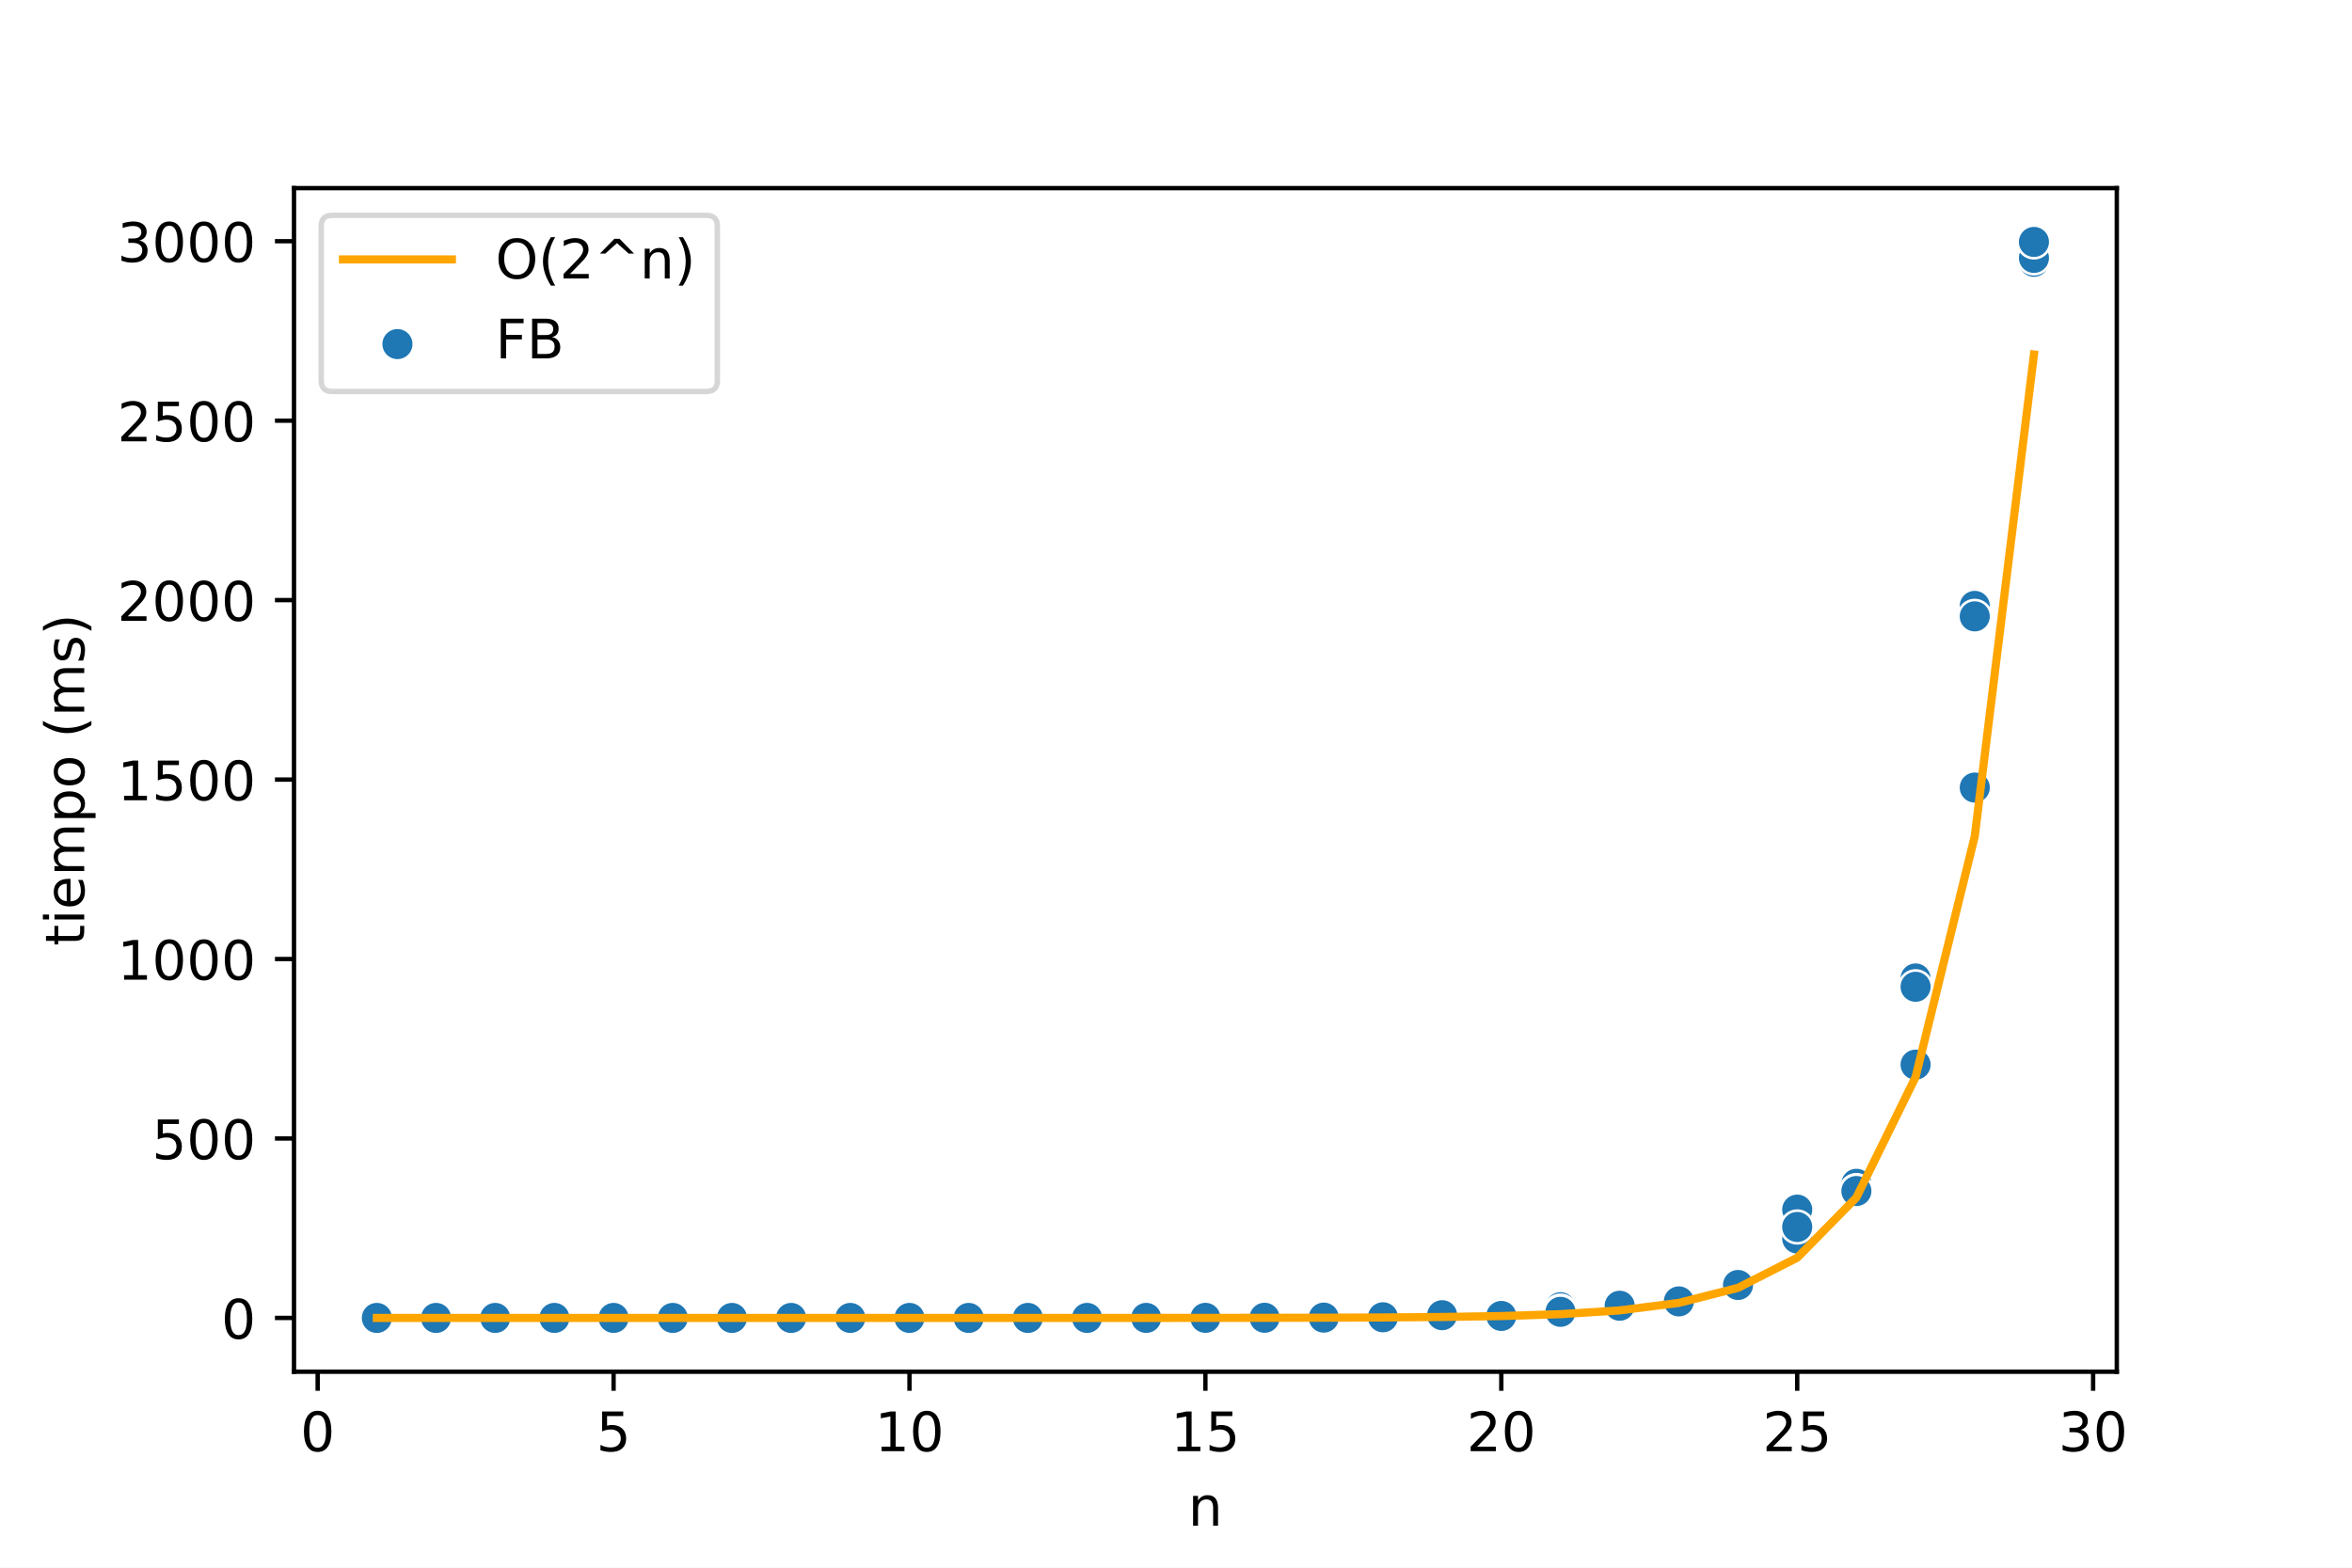
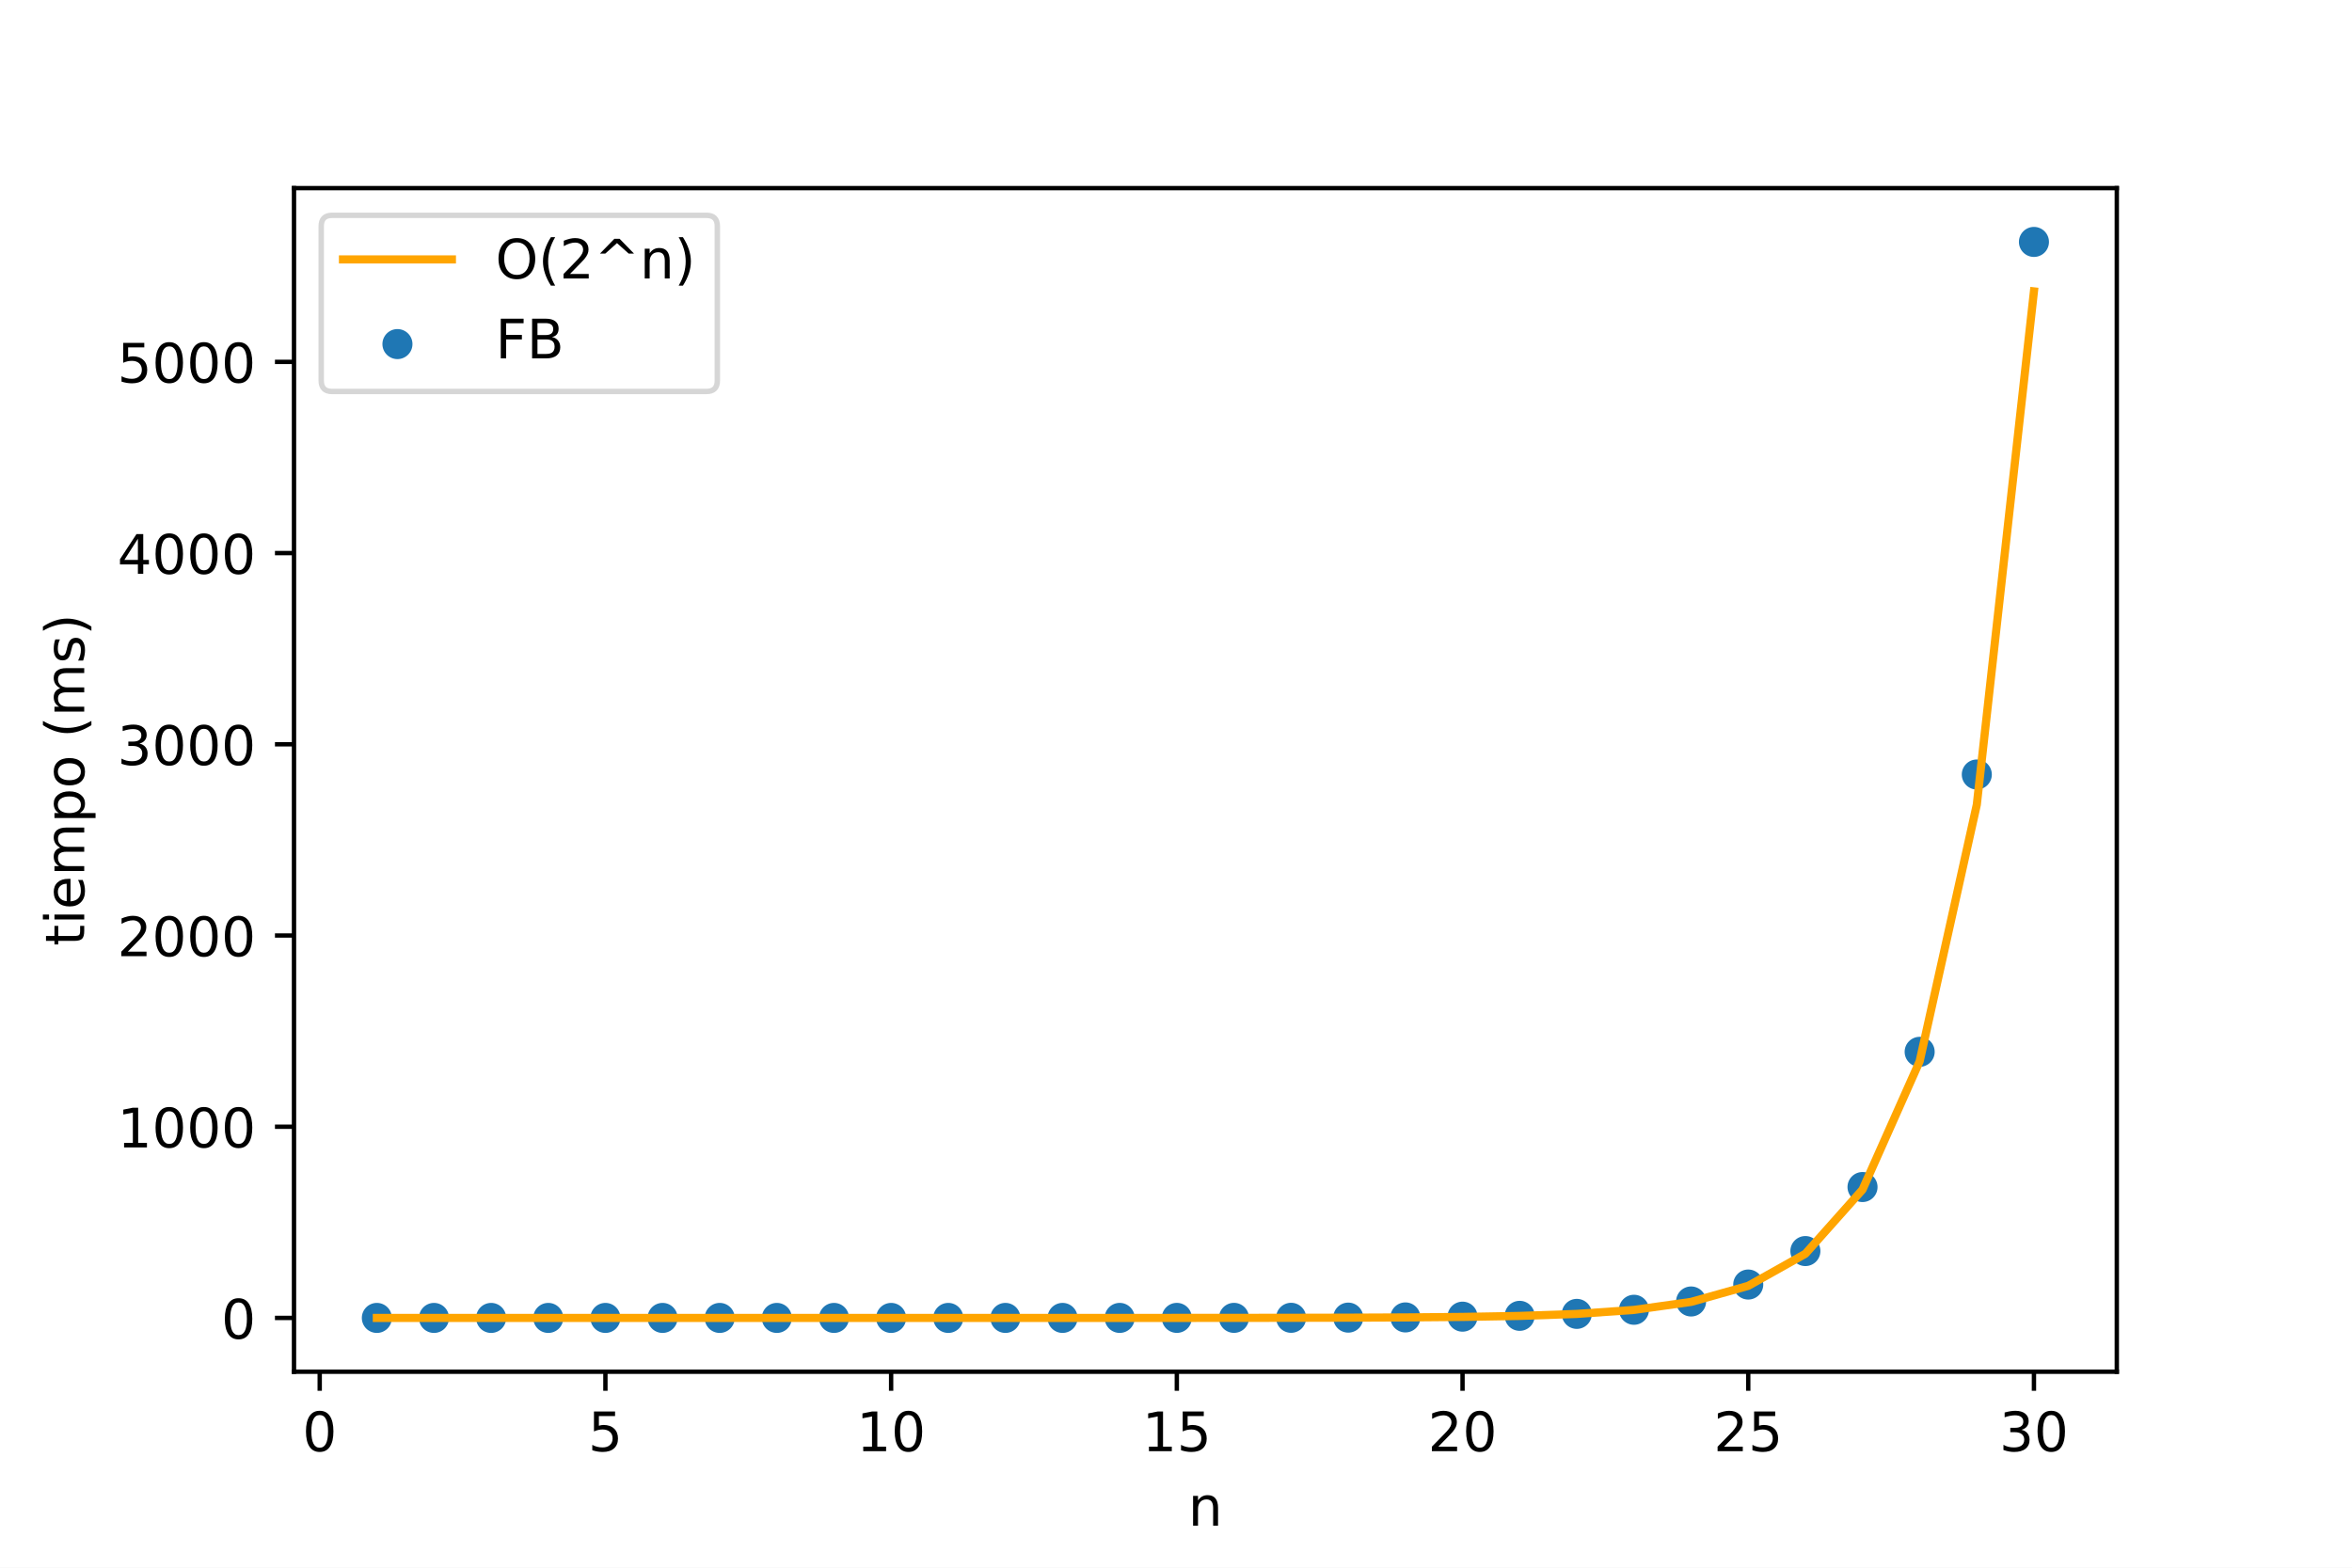
<svg xmlns="http://www.w3.org/2000/svg" xmlns:xlink="http://www.w3.org/1999/xlink" height="288pt" version="1.1" viewBox="0 0 432 288" width="432pt">
  <defs>
    <style type="text/css">
*{stroke-linecap:butt;stroke-linejoin:round;}
  </style>
  </defs>
  <g id="figure_1">
    <g id="patch_1">
      <path d="M 0 288  L 432 288  L 432 0  L 0 0  z " style="fill:#ffffff;" />
    </g>
    <g id="axes_1">
      <g id="patch_2">
        <path d="M 54 252  L 388.8 252  L 388.8 34.56  L 54 34.56  z " style="fill:#ffffff;" />
      </g>
      <g id="PathCollection_1">
        <defs>
-           <path d="M 0 3  C 0.796 3 1.559 2.684 2.121 2.121  C 2.684 1.559 3 0.796 3 0  C 3 -0.796 2.684 -1.559 2.121 -2.121  C 1.559 -2.684 0.796 -3 0 -3  C -0.796 -3 -1.559 -2.684 -2.121 -2.121  C -2.684 -1.559 -3 -0.796 -3 0  C -3 0.796 -2.684 1.559 -2.121 2.121  C -1.559 2.684 -0.796 3 0 3  z " id="m5926ec9e50" style="stroke:#ffffff;stroke-width:0.48;" />
+           <path d="M 0 3  C 0.796 3 1.559 2.684 2.121 2.121  C 2.684 1.559 3 0.796 3 0  C 3 -0.796 2.684 -1.559 2.121 -2.121  C 1.559 -2.684 0.796 -3 0 -3  C -0.796 -3 -1.559 -2.684 -2.121 -2.121  C -2.684 -1.559 -3 -0.796 -3 0  C -3 0.796 -2.684 1.559 -2.121 2.121  C -1.559 2.684 -0.796 3 0 3  z " id="m4fc9a4bc3e" style="stroke:#ffffff;stroke-width:0.48;" />
        </defs>
-         <g clip-path="url(#p717d54742b)">
-           <use style="fill:#1f77b4;stroke:#ffffff;stroke-width:0.48;" x="69.218" xlink:href="#m5926ec9e50" y="242.116" />
-           <use style="fill:#1f77b4;stroke:#ffffff;stroke-width:0.48;" x="69.218" xlink:href="#m5926ec9e50" y="242.116" />
-           <use style="fill:#1f77b4;stroke:#ffffff;stroke-width:0.48;" x="69.218" xlink:href="#m5926ec9e50" y="242.116" />
-           <use style="fill:#1f77b4;stroke:#ffffff;stroke-width:0.48;" x="80.088" xlink:href="#m5926ec9e50" y="242.116" />
-           <use style="fill:#1f77b4;stroke:#ffffff;stroke-width:0.48;" x="80.088" xlink:href="#m5926ec9e50" y="242.116" />
-           <use style="fill:#1f77b4;stroke:#ffffff;stroke-width:0.48;" x="80.088" xlink:href="#m5926ec9e50" y="242.116" />
-           <use style="fill:#1f77b4;stroke:#ffffff;stroke-width:0.48;" x="90.958" xlink:href="#m5926ec9e50" y="242.116" />
-           <use style="fill:#1f77b4;stroke:#ffffff;stroke-width:0.48;" x="90.958" xlink:href="#m5926ec9e50" y="242.116" />
-           <use style="fill:#1f77b4;stroke:#ffffff;stroke-width:0.48;" x="90.958" xlink:href="#m5926ec9e50" y="242.116" />
-           <use style="fill:#1f77b4;stroke:#ffffff;stroke-width:0.48;" x="101.829" xlink:href="#m5926ec9e50" y="242.116" />
-           <use style="fill:#1f77b4;stroke:#ffffff;stroke-width:0.48;" x="101.829" xlink:href="#m5926ec9e50" y="242.116" />
-           <use style="fill:#1f77b4;stroke:#ffffff;stroke-width:0.48;" x="101.829" xlink:href="#m5926ec9e50" y="242.116" />
-           <use style="fill:#1f77b4;stroke:#ffffff;stroke-width:0.48;" x="112.699" xlink:href="#m5926ec9e50" y="242.116" />
-           <use style="fill:#1f77b4;stroke:#ffffff;stroke-width:0.48;" x="112.699" xlink:href="#m5926ec9e50" y="242.116" />
-           <use style="fill:#1f77b4;stroke:#ffffff;stroke-width:0.48;" x="112.699" xlink:href="#m5926ec9e50" y="242.116" />
-           <use style="fill:#1f77b4;stroke:#ffffff;stroke-width:0.48;" x="123.569" xlink:href="#m5926ec9e50" y="242.116" />
-           <use style="fill:#1f77b4;stroke:#ffffff;stroke-width:0.48;" x="123.569" xlink:href="#m5926ec9e50" y="242.116" />
-           <use style="fill:#1f77b4;stroke:#ffffff;stroke-width:0.48;" x="123.569" xlink:href="#m5926ec9e50" y="242.116" />
-           <use style="fill:#1f77b4;stroke:#ffffff;stroke-width:0.48;" x="134.439" xlink:href="#m5926ec9e50" y="242.116" />
-           <use style="fill:#1f77b4;stroke:#ffffff;stroke-width:0.48;" x="134.439" xlink:href="#m5926ec9e50" y="242.116" />
-           <use style="fill:#1f77b4;stroke:#ffffff;stroke-width:0.48;" x="134.439" xlink:href="#m5926ec9e50" y="242.116" />
-           <use style="fill:#1f77b4;stroke:#ffffff;stroke-width:0.48;" x="145.309" xlink:href="#m5926ec9e50" y="242.116" />
-           <use style="fill:#1f77b4;stroke:#ffffff;stroke-width:0.48;" x="145.309" xlink:href="#m5926ec9e50" y="242.116" />
-           <use style="fill:#1f77b4;stroke:#ffffff;stroke-width:0.48;" x="145.309" xlink:href="#m5926ec9e50" y="242.116" />
-           <use style="fill:#1f77b4;stroke:#ffffff;stroke-width:0.48;" x="156.179" xlink:href="#m5926ec9e50" y="242.116" />
-           <use style="fill:#1f77b4;stroke:#ffffff;stroke-width:0.48;" x="156.179" xlink:href="#m5926ec9e50" y="242.116" />
-           <use style="fill:#1f77b4;stroke:#ffffff;stroke-width:0.48;" x="156.179" xlink:href="#m5926ec9e50" y="242.116" />
-           <use style="fill:#1f77b4;stroke:#ffffff;stroke-width:0.48;" x="167.049" xlink:href="#m5926ec9e50" y="242.116" />
-           <use style="fill:#1f77b4;stroke:#ffffff;stroke-width:0.48;" x="167.049" xlink:href="#m5926ec9e50" y="242.116" />
-           <use style="fill:#1f77b4;stroke:#ffffff;stroke-width:0.48;" x="167.049" xlink:href="#m5926ec9e50" y="242.116" />
-           <use style="fill:#1f77b4;stroke:#ffffff;stroke-width:0.48;" x="177.919" xlink:href="#m5926ec9e50" y="242.115" />
-           <use style="fill:#1f77b4;stroke:#ffffff;stroke-width:0.48;" x="177.919" xlink:href="#m5926ec9e50" y="242.116" />
-           <use style="fill:#1f77b4;stroke:#ffffff;stroke-width:0.48;" x="177.919" xlink:href="#m5926ec9e50" y="242.116" />
-           <use style="fill:#1f77b4;stroke:#ffffff;stroke-width:0.48;" x="188.79" xlink:href="#m5926ec9e50" y="242.115" />
-           <use style="fill:#1f77b4;stroke:#ffffff;stroke-width:0.48;" x="188.79" xlink:href="#m5926ec9e50" y="242.115" />
-           <use style="fill:#1f77b4;stroke:#ffffff;stroke-width:0.48;" x="188.79" xlink:href="#m5926ec9e50" y="242.114" />
-           <use style="fill:#1f77b4;stroke:#ffffff;stroke-width:0.48;" x="199.66" xlink:href="#m5926ec9e50" y="242.113" />
-           <use style="fill:#1f77b4;stroke:#ffffff;stroke-width:0.48;" x="199.66" xlink:href="#m5926ec9e50" y="242.114" />
-           <use style="fill:#1f77b4;stroke:#ffffff;stroke-width:0.48;" x="199.66" xlink:href="#m5926ec9e50" y="242.114" />
-           <use style="fill:#1f77b4;stroke:#ffffff;stroke-width:0.48;" x="210.53" xlink:href="#m5926ec9e50" y="242.109" />
-           <use style="fill:#1f77b4;stroke:#ffffff;stroke-width:0.48;" x="210.53" xlink:href="#m5926ec9e50" y="242.109" />
-           <use style="fill:#1f77b4;stroke:#ffffff;stroke-width:0.48;" x="210.53" xlink:href="#m5926ec9e50" y="242.11" />
-           <use style="fill:#1f77b4;stroke:#ffffff;stroke-width:0.48;" x="221.4" xlink:href="#m5926ec9e50" y="242.105" />
-           <use style="fill:#1f77b4;stroke:#ffffff;stroke-width:0.48;" x="221.4" xlink:href="#m5926ec9e50" y="242.101" />
-           <use style="fill:#1f77b4;stroke:#ffffff;stroke-width:0.48;" x="221.4" xlink:href="#m5926ec9e50" y="242.102" />
-           <use style="fill:#1f77b4;stroke:#ffffff;stroke-width:0.48;" x="232.27" xlink:href="#m5926ec9e50" y="242.077" />
-           <use style="fill:#1f77b4;stroke:#ffffff;stroke-width:0.48;" x="232.27" xlink:href="#m5926ec9e50" y="242.092" />
-           <use style="fill:#1f77b4;stroke:#ffffff;stroke-width:0.48;" x="232.27" xlink:href="#m5926ec9e50" y="242.088" />
-           <use style="fill:#1f77b4;stroke:#ffffff;stroke-width:0.48;" x="243.14" xlink:href="#m5926ec9e50" y="242.048" />
-           <use style="fill:#1f77b4;stroke:#ffffff;stroke-width:0.48;" x="243.14" xlink:href="#m5926ec9e50" y="242.046" />
-           <use style="fill:#1f77b4;stroke:#ffffff;stroke-width:0.48;" x="243.14" xlink:href="#m5926ec9e50" y="242.06" />
-           <use style="fill:#1f77b4;stroke:#ffffff;stroke-width:0.48;" x="254.01" xlink:href="#m5926ec9e50" y="241.947" />
-           <use style="fill:#1f77b4;stroke:#ffffff;stroke-width:0.48;" x="254.01" xlink:href="#m5926ec9e50" y="242.008" />
-           <use style="fill:#1f77b4;stroke:#ffffff;stroke-width:0.48;" x="254.01" xlink:href="#m5926ec9e50" y="241.997" />
-           <use style="fill:#1f77b4;stroke:#ffffff;stroke-width:0.48;" x="264.881" xlink:href="#m5926ec9e50" y="241.849" />
-           <use style="fill:#1f77b4;stroke:#ffffff;stroke-width:0.48;" x="264.881" xlink:href="#m5926ec9e50" y="241.818" />
-           <use style="fill:#1f77b4;stroke:#ffffff;stroke-width:0.48;" x="264.881" xlink:href="#m5926ec9e50" y="241.618" />
-           <use style="fill:#1f77b4;stroke:#ffffff;stroke-width:0.48;" x="275.751" xlink:href="#m5926ec9e50" y="241.175" />
-           <use style="fill:#1f77b4;stroke:#ffffff;stroke-width:0.48;" x="275.751" xlink:href="#m5926ec9e50" y="241.613" />
-           <use style="fill:#1f77b4;stroke:#ffffff;stroke-width:0.48;" x="275.751" xlink:href="#m5926ec9e50" y="241.751" />
-           <use style="fill:#1f77b4;stroke:#ffffff;stroke-width:0.48;" x="286.621" xlink:href="#m5926ec9e50" y="240.153" />
-           <use style="fill:#1f77b4;stroke:#ffffff;stroke-width:0.48;" x="286.621" xlink:href="#m5926ec9e50" y="240.857" />
-           <use style="fill:#1f77b4;stroke:#ffffff;stroke-width:0.48;" x="286.621" xlink:href="#m5926ec9e50" y="240.998" />
-           <use style="fill:#1f77b4;stroke:#ffffff;stroke-width:0.48;" x="297.491" xlink:href="#m5926ec9e50" y="240.513" />
-           <use style="fill:#1f77b4;stroke:#ffffff;stroke-width:0.48;" x="297.491" xlink:href="#m5926ec9e50" y="240.271" />
-           <use style="fill:#1f77b4;stroke:#ffffff;stroke-width:0.48;" x="297.491" xlink:href="#m5926ec9e50" y="239.879" />
-           <use style="fill:#1f77b4;stroke:#ffffff;stroke-width:0.48;" x="308.361" xlink:href="#m5926ec9e50" y="239.163" />
-           <use style="fill:#1f77b4;stroke:#ffffff;stroke-width:0.48;" x="308.361" xlink:href="#m5926ec9e50" y="239.105" />
-           <use style="fill:#1f77b4;stroke:#ffffff;stroke-width:0.48;" x="308.361" xlink:href="#m5926ec9e50" y="239.082" />
-           <use style="fill:#1f77b4;stroke:#ffffff;stroke-width:0.48;" x="319.231" xlink:href="#m5926ec9e50" y="235.837" />
-           <use style="fill:#1f77b4;stroke:#ffffff;stroke-width:0.48;" x="319.231" xlink:href="#m5926ec9e50" y="235.881" />
-           <use style="fill:#1f77b4;stroke:#ffffff;stroke-width:0.48;" x="319.231" xlink:href="#m5926ec9e50" y="236.063" />
-           <use style="fill:#1f77b4;stroke:#ffffff;stroke-width:0.48;" x="330.101" xlink:href="#m5926ec9e50" y="222.22" />
-           <use style="fill:#1f77b4;stroke:#ffffff;stroke-width:0.48;" x="330.101" xlink:href="#m5926ec9e50" y="227.524" />
-           <use style="fill:#1f77b4;stroke:#ffffff;stroke-width:0.48;" x="330.101" xlink:href="#m5926ec9e50" y="225.408" />
-           <use style="fill:#1f77b4;stroke:#ffffff;stroke-width:0.48;" x="340.971" xlink:href="#m5926ec9e50" y="217.475" />
-           <use style="fill:#1f77b4;stroke:#ffffff;stroke-width:0.48;" x="340.971" xlink:href="#m5926ec9e50" y="218.73" />
-           <use style="fill:#1f77b4;stroke:#ffffff;stroke-width:0.48;" x="340.971" xlink:href="#m5926ec9e50" y="218.801" />
-           <use style="fill:#1f77b4;stroke:#ffffff;stroke-width:0.48;" x="351.842" xlink:href="#m5926ec9e50" y="195.586" />
-           <use style="fill:#1f77b4;stroke:#ffffff;stroke-width:0.48;" x="351.842" xlink:href="#m5926ec9e50" y="179.753" />
-           <use style="fill:#1f77b4;stroke:#ffffff;stroke-width:0.48;" x="351.842" xlink:href="#m5926ec9e50" y="181.281" />
-           <use style="fill:#1f77b4;stroke:#ffffff;stroke-width:0.48;" x="362.712" xlink:href="#m5926ec9e50" y="111.307" />
-           <use style="fill:#1f77b4;stroke:#ffffff;stroke-width:0.48;" x="362.712" xlink:href="#m5926ec9e50" y="113.233" />
-           <use style="fill:#1f77b4;stroke:#ffffff;stroke-width:0.48;" x="362.712" xlink:href="#m5926ec9e50" y="144.684" />
-           <use style="fill:#1f77b4;stroke:#ffffff;stroke-width:0.48;" x="373.582" xlink:href="#m5926ec9e50" y="48.092" />
-           <use style="fill:#1f77b4;stroke:#ffffff;stroke-width:0.48;" x="373.582" xlink:href="#m5926ec9e50" y="47.377" />
-           <use style="fill:#1f77b4;stroke:#ffffff;stroke-width:0.48;" x="373.582" xlink:href="#m5926ec9e50" y="44.444" />
-         </g>
-       </g>
-       <g id="PolyCollection_1">
-         <defs>
-           <path d="M 69.218 -45.884  L 69.218 -45.884  L 80.088 -45.884  L 90.958 -45.884  L 101.829 -45.884  L 112.699 -45.884  L 123.569 -45.884  L 134.439 -45.884  L 145.309 -45.884  L 156.179 -45.884  L 167.049 -45.884  L 177.919 -45.884  L 188.79 -45.885  L 199.66 -45.886  L 210.53 -45.889  L 221.4 -45.894  L 232.27 -45.905  L 243.14 -45.927  L 254.01 -45.97  L 264.881 -46.056  L 275.751 -46.229  L 286.621 -46.575  L 297.491 -47.266  L 308.361 -48.649  L 319.231 -51.415  L 330.101 -56.946  L 340.971 -68.008  L 351.842 -90.132  L 362.712 -134.38  L 373.582 -222.876  L 373.582 -222.876  L 373.582 -222.876  L 362.712 -134.38  L 351.842 -90.132  L 340.971 -68.008  L 330.101 -56.946  L 319.231 -51.415  L 308.361 -48.649  L 297.491 -47.266  L 286.621 -46.575  L 275.751 -46.229  L 264.881 -46.056  L 254.01 -45.97  L 243.14 -45.927  L 232.27 -45.905  L 221.4 -45.894  L 210.53 -45.889  L 199.66 -45.886  L 188.79 -45.885  L 177.919 -45.884  L 167.049 -45.884  L 156.179 -45.884  L 145.309 -45.884  L 134.439 -45.884  L 123.569 -45.884  L 112.699 -45.884  L 101.829 -45.884  L 90.958 -45.884  L 80.088 -45.884  L 69.218 -45.884  z " id="md0013d4307" style="stroke:#ffa500;stroke-opacity:0.2;" />
-         </defs>
-         <g clip-path="url(#p717d54742b)">
-           <use style="fill:#ffa500;fill-opacity:0.2;stroke:#ffa500;stroke-opacity:0.2;" x="0" xlink:href="#md0013d4307" y="288" />
+         <g clip-path="url(#pe5aabd015e)">
+           <use style="fill:#1f77b4;stroke:#ffffff;stroke-width:0.48;" x="69.218" xlink:href="#m4fc9a4bc3e" y="242.116" />
+           <use style="fill:#1f77b4;stroke:#ffffff;stroke-width:0.48;" x="79.713" xlink:href="#m4fc9a4bc3e" y="242.116" />
+           <use style="fill:#1f77b4;stroke:#ffffff;stroke-width:0.48;" x="90.209" xlink:href="#m4fc9a4bc3e" y="242.116" />
+           <use style="fill:#1f77b4;stroke:#ffffff;stroke-width:0.48;" x="100.704" xlink:href="#m4fc9a4bc3e" y="242.116" />
+           <use style="fill:#1f77b4;stroke:#ffffff;stroke-width:0.48;" x="111.199" xlink:href="#m4fc9a4bc3e" y="242.116" />
+           <use style="fill:#1f77b4;stroke:#ffffff;stroke-width:0.48;" x="121.695" xlink:href="#m4fc9a4bc3e" y="242.116" />
+           <use style="fill:#1f77b4;stroke:#ffffff;stroke-width:0.48;" x="132.19" xlink:href="#m4fc9a4bc3e" y="242.116" />
+           <use style="fill:#1f77b4;stroke:#ffffff;stroke-width:0.48;" x="142.685" xlink:href="#m4fc9a4bc3e" y="242.116" />
+           <use style="fill:#1f77b4;stroke:#ffffff;stroke-width:0.48;" x="153.181" xlink:href="#m4fc9a4bc3e" y="242.116" />
+           <use style="fill:#1f77b4;stroke:#ffffff;stroke-width:0.48;" x="163.676" xlink:href="#m4fc9a4bc3e" y="242.116" />
+           <use style="fill:#1f77b4;stroke:#ffffff;stroke-width:0.48;" x="174.171" xlink:href="#m4fc9a4bc3e" y="242.116" />
+           <use style="fill:#1f77b4;stroke:#ffffff;stroke-width:0.48;" x="184.666" xlink:href="#m4fc9a4bc3e" y="242.115" />
+           <use style="fill:#1f77b4;stroke:#ffffff;stroke-width:0.48;" x="195.162" xlink:href="#m4fc9a4bc3e" y="242.114" />
+           <use style="fill:#1f77b4;stroke:#ffffff;stroke-width:0.48;" x="205.657" xlink:href="#m4fc9a4bc3e" y="242.113" />
+           <use style="fill:#1f77b4;stroke:#ffffff;stroke-width:0.48;" x="216.152" xlink:href="#m4fc9a4bc3e" y="242.109" />
+           <use style="fill:#1f77b4;stroke:#ffffff;stroke-width:0.48;" x="226.648" xlink:href="#m4fc9a4bc3e" y="242.105" />
+           <use style="fill:#1f77b4;stroke:#ffffff;stroke-width:0.48;" x="237.143" xlink:href="#m4fc9a4bc3e" y="242.094" />
+           <use style="fill:#1f77b4;stroke:#ffffff;stroke-width:0.48;" x="247.638" xlink:href="#m4fc9a4bc3e" y="242.061" />
+           <use style="fill:#1f77b4;stroke:#ffffff;stroke-width:0.48;" x="258.134" xlink:href="#m4fc9a4bc3e" y="242.024" />
+           <use style="fill:#1f77b4;stroke:#ffffff;stroke-width:0.48;" x="268.629" xlink:href="#m4fc9a4bc3e" y="241.886" />
+           <use style="fill:#1f77b4;stroke:#ffffff;stroke-width:0.48;" x="279.124" xlink:href="#m4fc9a4bc3e" y="241.733" />
+           <use style="fill:#1f77b4;stroke:#ffffff;stroke-width:0.48;" x="289.619" xlink:href="#m4fc9a4bc3e" y="241.372" />
+           <use style="fill:#1f77b4;stroke:#ffffff;stroke-width:0.48;" x="300.115" xlink:href="#m4fc9a4bc3e" y="240.619" />
+           <use style="fill:#1f77b4;stroke:#ffffff;stroke-width:0.48;" x="310.61" xlink:href="#m4fc9a4bc3e" y="239.094" />
+           <use style="fill:#1f77b4;stroke:#ffffff;stroke-width:0.48;" x="321.105" xlink:href="#m4fc9a4bc3e" y="235.982" />
+           <use style="fill:#1f77b4;stroke:#ffffff;stroke-width:0.48;" x="331.601" xlink:href="#m4fc9a4bc3e" y="229.832" />
+           <use style="fill:#1f77b4;stroke:#ffffff;stroke-width:0.48;" x="342.096" xlink:href="#m4fc9a4bc3e" y="218.071" />
+           <use style="fill:#1f77b4;stroke:#ffffff;stroke-width:0.48;" x="352.591" xlink:href="#m4fc9a4bc3e" y="193.232" />
+           <use style="fill:#1f77b4;stroke:#ffffff;stroke-width:0.48;" x="363.087" xlink:href="#m4fc9a4bc3e" y="142.285" />
+           <use style="fill:#1f77b4;stroke:#ffffff;stroke-width:0.48;" x="373.582" xlink:href="#m4fc9a4bc3e" y="44.444" />
        </g>
      </g>
      <g id="matplotlib.axis_1">
        <g id="xtick_1">
          <g id="line2d_1">
            <defs>
-               <path d="M 0 0  L 0 3.5  " id="md29bde0d19" style="stroke:#000000;stroke-width:0.8;" />
-             </defs>
-             <g>
-               <use style="stroke:#000000;stroke-width:0.8;" x="58.348" xlink:href="#md29bde0d19" y="252" />
+               <path d="M 0 0  L 0 3.5  " id="madf47303c1" style="stroke:#000000;stroke-width:0.8;" />
+             </defs>
+             <g>
+               <use style="stroke:#000000;stroke-width:0.8;" x="58.723" xlink:href="#madf47303c1" y="252" />
            </g>
          </g>
          <g id="text_1">
            <defs>
              <path d="M 31.781 66.406  Q 24.172 66.406 20.328 58.906  Q 16.5 51.422 16.5 36.375  Q 16.5 21.391 20.328 13.891  Q 24.172 6.391 31.781 6.391  Q 39.453 6.391 43.281 13.891  Q 47.125 21.391 47.125 36.375  Q 47.125 51.422 43.281 58.906  Q 39.453 66.406 31.781 66.406  z M 31.781 74.219  Q 44.047 74.219 50.516 64.516  Q 56.984 54.828 56.984 36.375  Q 56.984 17.969 50.516 8.266  Q 44.047 -1.422 31.781 -1.422  Q 19.531 -1.422 13.062 8.266  Q 6.594 17.969 6.594 36.375  Q 6.594 54.828 13.062 64.516  Q 19.531 74.219 31.781 74.219  z " id="DejaVuSans-48" />
            </defs>
-             <g transform="translate(55.1668 266.5984)scale(0.1 -0.1)">
+             <g transform="translate(55.54163 266.5984)scale(0.1 -0.1)">
              <use xlink:href="#DejaVuSans-48" />
            </g>
          </g>
        </g>
        <g id="xtick_2">
          <g id="line2d_2">
            <g>
-               <use style="stroke:#000000;stroke-width:0.8;" x="112.699" xlink:href="#md29bde0d19" y="252" />
+               <use style="stroke:#000000;stroke-width:0.8;" x="111.199" xlink:href="#madf47303c1" y="252" />
            </g>
          </g>
          <g id="text_2">
            <defs>
              <path d="M 10.797 72.906  L 49.516 72.906  L 49.516 64.594  L 19.828 64.594  L 19.828 46.734  Q 21.969 47.469 24.109 47.828  Q 26.266 48.188 28.422 48.188  Q 40.625 48.188 47.75 41.5  Q 54.891 34.812 54.891 23.391  Q 54.891 11.625 47.562 5.094  Q 40.234 -1.422 26.906 -1.422  Q 22.312 -1.422 17.547 -0.641  Q 12.797 0.141 7.719 1.703  L 7.719 11.625  Q 12.109 9.234 16.797 8.062  Q 21.484 6.891 26.703 6.891  Q 35.156 6.891 40.078 11.328  Q 45.016 15.766 45.016 23.391  Q 45.016 31 40.078 35.438  Q 35.156 39.891 26.703 39.891  Q 22.75 39.891 18.812 39.016  Q 14.891 38.141 10.797 36.281  z " id="DejaVuSans-53" />
            </defs>
-             <g transform="translate(109.5175 266.5984)scale(0.1 -0.1)">
+             <g transform="translate(108.0181 266.5984)scale(0.1 -0.1)">
              <use xlink:href="#DejaVuSans-53" />
            </g>
          </g>
        </g>
        <g id="xtick_3">
          <g id="line2d_3">
            <g>
-               <use style="stroke:#000000;stroke-width:0.8;" x="167.049" xlink:href="#md29bde0d19" y="252" />
+               <use style="stroke:#000000;stroke-width:0.8;" x="163.676" xlink:href="#madf47303c1" y="252" />
            </g>
          </g>
          <g id="text_3">
            <defs>
              <path d="M 12.406 8.297  L 28.516 8.297  L 28.516 63.922  L 10.984 60.406  L 10.984 69.391  L 28.422 72.906  L 38.281 72.906  L 38.281 8.297  L 54.391 8.297  L 54.391 0  L 12.406 0  z " id="DejaVuSans-49" />
            </defs>
-             <g transform="translate(160.6869 266.5984)scale(0.1 -0.1)">
+             <g transform="translate(157.3134 266.5984)scale(0.1 -0.1)">
              <use xlink:href="#DejaVuSans-49" />
              <use x="63.623" xlink:href="#DejaVuSans-48" />
            </g>
          </g>
        </g>
        <g id="xtick_4">
          <g id="line2d_4">
            <g>
-               <use style="stroke:#000000;stroke-width:0.8;" x="221.4" xlink:href="#md29bde0d19" y="252" />
+               <use style="stroke:#000000;stroke-width:0.8;" x="216.152" xlink:href="#madf47303c1" y="252" />
            </g>
          </g>
          <g id="text_4">
-             <g transform="translate(215.0375 266.5984)scale(0.1 -0.1)">
+             <g transform="translate(209.7899 266.5984)scale(0.1 -0.1)">
              <use xlink:href="#DejaVuSans-49" />
              <use x="63.623" xlink:href="#DejaVuSans-53" />
            </g>
          </g>
        </g>
        <g id="xtick_5">
          <g id="line2d_5">
            <g>
-               <use style="stroke:#000000;stroke-width:0.8;" x="275.751" xlink:href="#md29bde0d19" y="252" />
+               <use style="stroke:#000000;stroke-width:0.8;" x="268.629" xlink:href="#madf47303c1" y="252" />
            </g>
          </g>
          <g id="text_5">
            <defs>
              <path d="M 19.188 8.297  L 53.609 8.297  L 53.609 0  L 7.328 0  L 7.328 8.297  Q 12.938 14.109 22.625 23.891  Q 32.328 33.688 34.812 36.531  Q 39.547 41.844 41.422 45.531  Q 43.312 49.219 43.312 52.781  Q 43.312 58.594 39.234 62.25  Q 35.156 65.922 28.609 65.922  Q 23.969 65.922 18.812 64.312  Q 13.672 62.703 7.812 59.422  L 7.812 69.391  Q 13.766 71.781 18.938 73  Q 24.125 74.219 28.422 74.219  Q 39.75 74.219 46.484 68.547  Q 53.219 62.891 53.219 53.422  Q 53.219 48.922 51.531 44.891  Q 49.859 40.875 45.406 35.406  Q 44.188 33.984 37.641 27.219  Q 31.109 20.453 19.188 8.297  z " id="DejaVuSans-50" />
            </defs>
-             <g transform="translate(269.3881 266.5984)scale(0.1 -0.1)">
+             <g transform="translate(262.2663 266.5984)scale(0.1 -0.1)">
              <use xlink:href="#DejaVuSans-50" />
              <use x="63.623" xlink:href="#DejaVuSans-48" />
            </g>
          </g>
        </g>
        <g id="xtick_6">
          <g id="line2d_6">
            <g>
-               <use style="stroke:#000000;stroke-width:0.8;" x="330.101" xlink:href="#md29bde0d19" y="252" />
+               <use style="stroke:#000000;stroke-width:0.8;" x="321.105" xlink:href="#madf47303c1" y="252" />
            </g>
          </g>
          <g id="text_6">
-             <g transform="translate(323.7388 266.5984)scale(0.1 -0.1)">
+             <g transform="translate(314.7428 266.5984)scale(0.1 -0.1)">
              <use xlink:href="#DejaVuSans-50" />
              <use x="63.623" xlink:href="#DejaVuSans-53" />
            </g>
          </g>
        </g>
        <g id="xtick_7">
          <g id="line2d_7">
            <g>
-               <use style="stroke:#000000;stroke-width:0.8;" x="384.452" xlink:href="#md29bde0d19" y="252" />
+               <use style="stroke:#000000;stroke-width:0.8;" x="373.582" xlink:href="#madf47303c1" y="252" />
            </g>
          </g>
          <g id="text_7">
            <defs>
              <path d="M 40.578 39.312  Q 47.656 37.797 51.625 33  Q 55.609 28.219 55.609 21.188  Q 55.609 10.406 48.188 4.484  Q 40.766 -1.422 27.094 -1.422  Q 22.516 -1.422 17.656 -0.516  Q 12.797 0.391 7.625 2.203  L 7.625 11.719  Q 11.719 9.328 16.594 8.109  Q 21.484 6.891 26.812 6.891  Q 36.078 6.891 40.938 10.547  Q 45.797 14.203 45.797 21.188  Q 45.797 27.641 41.281 31.266  Q 36.766 34.906 28.719 34.906  L 20.219 34.906  L 20.219 43.016  L 29.109 43.016  Q 36.375 43.016 40.234 45.922  Q 44.094 48.828 44.094 54.297  Q 44.094 59.906 40.109 62.906  Q 36.141 65.922 28.719 65.922  Q 24.656 65.922 20.016 65.031  Q 15.375 64.156 9.812 62.312  L 9.812 71.094  Q 15.438 72.656 20.344 73.438  Q 25.25 74.219 29.594 74.219  Q 40.828 74.219 47.359 69.109  Q 53.906 64.016 53.906 55.328  Q 53.906 49.266 50.438 45.094  Q 46.969 40.922 40.578 39.312  z " id="DejaVuSans-51" />
            </defs>
-             <g transform="translate(378.0894 266.5984)scale(0.1 -0.1)">
+             <g transform="translate(367.2193 266.5984)scale(0.1 -0.1)">
              <use xlink:href="#DejaVuSans-51" />
              <use x="63.623" xlink:href="#DejaVuSans-48" />
            </g>
          </g>
        </g>
        <g id="text_8">
          <defs>
            <path d="M 54.891 33.016  L 54.891 0  L 45.906 0  L 45.906 32.719  Q 45.906 40.484 42.875 44.328  Q 39.844 48.188 33.797 48.188  Q 26.516 48.188 22.312 43.547  Q 18.109 38.922 18.109 30.906  L 18.109 0  L 9.078 0  L 9.078 54.688  L 18.109 54.688  L 18.109 46.188  Q 21.344 51.125 25.703 53.562  Q 30.078 56 35.797 56  Q 45.219 56 50.047 50.172  Q 54.891 44.344 54.891 33.016  z " id="DejaVuSans-110" />
          </defs>
          <g transform="translate(218.2312 280.2766)scale(0.1 -0.1)">
            <use xlink:href="#DejaVuSans-110" />
          </g>
        </g>
      </g>
      <g id="matplotlib.axis_2">
        <g id="ytick_1">
          <g id="line2d_8">
            <defs>
-               <path d="M 0 0  L -3.5 0  " id="md3ea84add2" style="stroke:#000000;stroke-width:0.8;" />
-             </defs>
-             <g>
-               <use style="stroke:#000000;stroke-width:0.8;" x="54" xlink:href="#md3ea84add2" y="242.116" />
+               <path d="M 0 0  L -3.5 0  " id="m59caf49868" style="stroke:#000000;stroke-width:0.8;" />
+             </defs>
+             <g>
+               <use style="stroke:#000000;stroke-width:0.8;" x="54" xlink:href="#m59caf49868" y="242.116" />
            </g>
          </g>
          <g id="text_9">
            <g transform="translate(40.6375 245.9156)scale(0.1 -0.1)">
              <use xlink:href="#DejaVuSans-48" />
            </g>
          </g>
        </g>
        <g id="ytick_2">
          <g id="line2d_9">
            <g>
-               <use style="stroke:#000000;stroke-width:0.8;" x="54" xlink:href="#md3ea84add2" y="209.149" />
+               <use style="stroke:#000000;stroke-width:0.8;" x="54" xlink:href="#m59caf49868" y="206.989" />
            </g>
          </g>
          <g id="text_10">
-             <g transform="translate(27.9125 212.9483)scale(0.1 -0.1)">
-               <use xlink:href="#DejaVuSans-53" />
-               <use x="63.623" xlink:href="#DejaVuSans-48" />
-               <use x="127.246" xlink:href="#DejaVuSans-48" />
+             <g transform="translate(21.55 210.7883)scale(0.1 -0.1)">
+               <use xlink:href="#DejaVuSans-49" />
+               <use x="63.623" xlink:href="#DejaVuSans-48" />
+               <use x="127.246" xlink:href="#DejaVuSans-48" />
+               <use x="190.869" xlink:href="#DejaVuSans-48" />
            </g>
          </g>
        </g>
        <g id="ytick_3">
          <g id="line2d_10">
            <g>
-               <use style="stroke:#000000;stroke-width:0.8;" x="54" xlink:href="#md3ea84add2" y="176.182" />
+               <use style="stroke:#000000;stroke-width:0.8;" x="54" xlink:href="#m59caf49868" y="171.862" />
            </g>
          </g>
          <g id="text_11">
-             <g transform="translate(21.55 179.9809)scale(0.1 -0.1)">
-               <use xlink:href="#DejaVuSans-49" />
+             <g transform="translate(21.55 175.661)scale(0.1 -0.1)">
+               <use xlink:href="#DejaVuSans-50" />
              <use x="63.623" xlink:href="#DejaVuSans-48" />
              <use x="127.246" xlink:href="#DejaVuSans-48" />
              <use x="190.869" xlink:href="#DejaVuSans-48" />
            </g>
          </g>
        </g>
        <g id="ytick_4">
          <g id="line2d_11">
            <g>
-               <use style="stroke:#000000;stroke-width:0.8;" x="54" xlink:href="#md3ea84add2" y="143.214" />
+               <use style="stroke:#000000;stroke-width:0.8;" x="54" xlink:href="#m59caf49868" y="136.735" />
            </g>
          </g>
          <g id="text_12">
-             <g transform="translate(21.55 147.0136)scale(0.1 -0.1)">
-               <use xlink:href="#DejaVuSans-49" />
-               <use x="63.623" xlink:href="#DejaVuSans-53" />
+             <g transform="translate(21.55 140.5338)scale(0.1 -0.1)">
+               <use xlink:href="#DejaVuSans-51" />
+               <use x="63.623" xlink:href="#DejaVuSans-48" />
              <use x="127.246" xlink:href="#DejaVuSans-48" />
              <use x="190.869" xlink:href="#DejaVuSans-48" />
            </g>
          </g>
        </g>
        <g id="ytick_5">
          <g id="line2d_12">
            <g>
-               <use style="stroke:#000000;stroke-width:0.8;" x="54" xlink:href="#md3ea84add2" y="110.247" />
+               <use style="stroke:#000000;stroke-width:0.8;" x="54" xlink:href="#m59caf49868" y="101.607" />
            </g>
          </g>
          <g id="text_13">
-             <g transform="translate(21.55 114.0463)scale(0.1 -0.1)">
-               <use xlink:href="#DejaVuSans-50" />
+             <defs>
+               <path d="M 37.797 64.312  L 12.891 25.391  L 37.797 25.391  z M 35.203 72.906  L 47.609 72.906  L 47.609 25.391  L 58.016 25.391  L 58.016 17.188  L 47.609 17.188  L 47.609 0  L 37.797 0  L 37.797 17.188  L 4.891 17.188  L 4.891 26.703  z " id="DejaVuSans-52" />
+             </defs>
+             <g transform="translate(21.55 105.4065)scale(0.1 -0.1)">
+               <use xlink:href="#DejaVuSans-52" />
              <use x="63.623" xlink:href="#DejaVuSans-48" />
              <use x="127.246" xlink:href="#DejaVuSans-48" />
              <use x="190.869" xlink:href="#DejaVuSans-48" />
            </g>
          </g>
        </g>
        <g id="ytick_6">
          <g id="line2d_13">
            <g>
-               <use style="stroke:#000000;stroke-width:0.8;" x="54" xlink:href="#md3ea84add2" y="77.28" />
+               <use style="stroke:#000000;stroke-width:0.8;" x="54" xlink:href="#m59caf49868" y="66.48" />
            </g>
          </g>
          <g id="text_14">
-             <g transform="translate(21.55 81.07897)scale(0.1 -0.1)">
-               <use xlink:href="#DejaVuSans-50" />
-               <use x="63.623" xlink:href="#DejaVuSans-53" />
-               <use x="127.246" xlink:href="#DejaVuSans-48" />
-               <use x="190.869" xlink:href="#DejaVuSans-48" />
-             </g>
-           </g>
-         </g>
-         <g id="ytick_7">
-           <g id="line2d_14">
-             <g>
-               <use style="stroke:#000000;stroke-width:0.8;" x="54" xlink:href="#md3ea84add2" y="44.312" />
-             </g>
-           </g>
-           <g id="text_15">
-             <g transform="translate(21.55 48.11165)scale(0.1 -0.1)">
-               <use xlink:href="#DejaVuSans-51" />
-               <use x="63.623" xlink:href="#DejaVuSans-48" />
-               <use x="127.246" xlink:href="#DejaVuSans-48" />
-               <use x="190.869" xlink:href="#DejaVuSans-48" />
-             </g>
-           </g>
-         </g>
-         <g id="text_16">
+             <g transform="translate(21.55 70.27924)scale(0.1 -0.1)">
+               <use xlink:href="#DejaVuSans-53" />
+               <use x="63.623" xlink:href="#DejaVuSans-48" />
+               <use x="127.246" xlink:href="#DejaVuSans-48" />
+               <use x="190.869" xlink:href="#DejaVuSans-48" />
+             </g>
+           </g>
+         </g>
+         <g id="text_15">
          <defs>
            <path d="M 18.312 70.219  L 18.312 54.688  L 36.812 54.688  L 36.812 47.703  L 18.312 47.703  L 18.312 18.016  Q 18.312 11.328 20.141 9.422  Q 21.969 7.516 27.594 7.516  L 36.812 7.516  L 36.812 0  L 27.594 0  Q 17.188 0 13.234 3.875  Q 9.281 7.766 9.281 18.016  L 9.281 47.703  L 2.688 47.703  L 2.688 54.688  L 9.281 54.688  L 9.281 70.219  z " id="DejaVuSans-116" />
            <path d="M 9.422 54.688  L 18.406 54.688  L 18.406 0  L 9.422 0  z M 9.422 75.984  L 18.406 75.984  L 18.406 64.594  L 9.422 64.594  z " id="DejaVuSans-105" />
            <path d="M 56.203 29.594  L 56.203 25.203  L 14.891 25.203  Q 15.484 15.922 20.484 11.062  Q 25.484 6.203 34.422 6.203  Q 39.594 6.203 44.453 7.469  Q 49.312 8.734 54.109 11.281  L 54.109 2.781  Q 49.266 0.734 44.188 -0.344  Q 39.109 -1.422 33.891 -1.422  Q 20.797 -1.422 13.156 6.188  Q 5.516 13.812 5.516 26.812  Q 5.516 40.234 12.766 48.109  Q 20.016 56 32.328 56  Q 43.359 56 49.781 48.891  Q 56.203 41.797 56.203 29.594  z M 47.219 32.234  Q 47.125 39.594 43.094 43.984  Q 39.062 48.391 32.422 48.391  Q 24.906 48.391 20.391 44.141  Q 15.875 39.891 15.188 32.172  z " id="DejaVuSans-101" />
            <path d="M 52 44.188  Q 55.375 50.25 60.062 53.125  Q 64.75 56 71.094 56  Q 79.641 56 84.281 50.016  Q 88.922 44.047 88.922 33.016  L 88.922 0  L 79.891 0  L 79.891 32.719  Q 79.891 40.578 77.094 44.375  Q 74.312 48.188 68.609 48.188  Q 61.625 48.188 57.562 43.547  Q 53.516 38.922 53.516 30.906  L 53.516 0  L 44.484 0  L 44.484 32.719  Q 44.484 40.625 41.703 44.406  Q 38.922 48.188 33.109 48.188  Q 26.219 48.188 22.156 43.531  Q 18.109 38.875 18.109 30.906  L 18.109 0  L 9.078 0  L 9.078 54.688  L 18.109 54.688  L 18.109 46.188  Q 21.188 51.219 25.484 53.609  Q 29.781 56 35.688 56  Q 41.656 56 45.828 52.969  Q 50 49.953 52 44.188  z " id="DejaVuSans-109" />
            <path d="M 18.109 8.203  L 18.109 -20.797  L 9.078 -20.797  L 9.078 54.688  L 18.109 54.688  L 18.109 46.391  Q 20.953 51.266 25.266 53.625  Q 29.594 56 35.594 56  Q 45.562 56 51.781 48.094  Q 58.016 40.188 58.016 27.297  Q 58.016 14.406 51.781 6.484  Q 45.562 -1.422 35.594 -1.422  Q 29.594 -1.422 25.266 0.953  Q 20.953 3.328 18.109 8.203  z M 48.688 27.297  Q 48.688 37.203 44.609 42.844  Q 40.531 48.484 33.406 48.484  Q 26.266 48.484 22.188 42.844  Q 18.109 37.203 18.109 27.297  Q 18.109 17.391 22.188 11.75  Q 26.266 6.109 33.406 6.109  Q 40.531 6.109 44.609 11.75  Q 48.688 17.391 48.688 27.297  z " id="DejaVuSans-112" />
            <path d="M 30.609 48.391  Q 23.391 48.391 19.188 42.75  Q 14.984 37.109 14.984 27.297  Q 14.984 17.484 19.156 11.844  Q 23.344 6.203 30.609 6.203  Q 37.797 6.203 41.984 11.859  Q 46.188 17.531 46.188 27.297  Q 46.188 37.016 41.984 42.703  Q 37.797 48.391 30.609 48.391  z M 30.609 56  Q 42.328 56 49.016 48.375  Q 55.719 40.766 55.719 27.297  Q 55.719 13.875 49.016 6.219  Q 42.328 -1.422 30.609 -1.422  Q 18.844 -1.422 12.172 6.219  Q 5.516 13.875 5.516 27.297  Q 5.516 40.766 12.172 48.375  Q 18.844 56 30.609 56  z " id="DejaVuSans-111" />
            <path id="DejaVuSans-32" />
            <path d="M 31 75.875  Q 24.469 64.656 21.281 53.656  Q 18.109 42.672 18.109 31.391  Q 18.109 20.125 21.312 9.062  Q 24.516 -2 31 -13.188  L 23.188 -13.188  Q 15.875 -1.703 12.234 9.375  Q 8.594 20.453 8.594 31.391  Q 8.594 42.281 12.203 53.312  Q 15.828 64.359 23.188 75.875  z " id="DejaVuSans-40" />
            <path d="M 44.281 53.078  L 44.281 44.578  Q 40.484 46.531 36.375 47.5  Q 32.281 48.484 27.875 48.484  Q 21.188 48.484 17.844 46.438  Q 14.5 44.391 14.5 40.281  Q 14.5 37.156 16.891 35.375  Q 19.281 33.594 26.516 31.984  L 29.594 31.297  Q 39.156 29.25 43.188 25.516  Q 47.219 21.781 47.219 15.094  Q 47.219 7.469 41.188 3.016  Q 35.156 -1.422 24.609 -1.422  Q 20.219 -1.422 15.453 -0.562  Q 10.688 0.297 5.422 2  L 5.422 11.281  Q 10.406 8.688 15.234 7.391  Q 20.062 6.109 24.812 6.109  Q 31.156 6.109 34.562 8.281  Q 37.984 10.453 37.984 14.406  Q 37.984 18.062 35.516 20.016  Q 33.062 21.969 24.703 23.781  L 21.578 24.516  Q 13.234 26.266 9.516 29.906  Q 5.812 33.547 5.812 39.891  Q 5.812 47.609 11.281 51.797  Q 16.75 56 26.812 56  Q 31.781 56 36.172 55.266  Q 40.578 54.547 44.281 53.078  z " id="DejaVuSans-115" />
            <path d="M 8.016 75.875  L 15.828 75.875  Q 23.141 64.359 26.781 53.312  Q 30.422 42.281 30.422 31.391  Q 30.422 20.453 26.781 9.375  Q 23.141 -1.703 15.828 -13.188  L 8.016 -13.188  Q 14.5 -2 17.703 9.062  Q 20.906 20.125 20.906 31.391  Q 20.906 42.672 17.703 53.656  Q 14.5 64.656 8.016 75.875  z " id="DejaVuSans-41" />
          </defs>
          <g transform="translate(15.47031 173.7753)rotate(-90)scale(0.1 -0.1)">
            <use xlink:href="#DejaVuSans-116" />
            <use x="39.209" xlink:href="#DejaVuSans-105" />
            <use x="66.992" xlink:href="#DejaVuSans-101" />
            <use x="128.516" xlink:href="#DejaVuSans-109" />
            <use x="225.928" xlink:href="#DejaVuSans-112" />
            <use x="289.404" xlink:href="#DejaVuSans-111" />
            <use x="350.586" xlink:href="#DejaVuSans-32" />
            <use x="382.373" xlink:href="#DejaVuSans-40" />
            <use x="421.387" xlink:href="#DejaVuSans-109" />
            <use x="518.799" xlink:href="#DejaVuSans-115" />
            <use x="570.898" xlink:href="#DejaVuSans-41" />
          </g>
        </g>
      </g>
-       <g id="line2d_15">
-         <path clip-path="url(#p717d54742b)" d="M 69.218 242.116  L 80.088 242.116  L 90.958 242.116  L 101.829 242.116  L 112.699 242.116  L 123.569 242.116  L 134.439 242.116  L 145.309 242.116  L 156.179 242.116  L 167.049 242.116  L 177.919 242.116  L 188.79 242.115  L 199.66 242.114  L 210.53 242.111  L 221.4 242.106  L 232.27 242.095  L 243.14 242.073  L 254.01 242.03  L 264.881 241.944  L 275.751 241.771  L 286.621 241.425  L 297.491 240.734  L 308.361 239.351  L 319.231 236.585  L 330.101 231.054  L 340.971 219.992  L 351.842 197.868  L 362.712 153.62  L 373.582 65.124  " style="fill:none;stroke:#ffa500;stroke-linecap:square;stroke-width:1.5;" />
+       <g id="line2d_14">
+         <path clip-path="url(#pe5aabd015e)" d="M 69.218 242.116  L 79.713 242.116  L 90.209 242.116  L 100.704 242.116  L 111.199 242.116  L 121.695 242.116  L 132.19 242.116  L 142.685 242.116  L 153.181 242.116  L 163.676 242.116  L 174.171 242.116  L 184.666 242.116  L 195.162 242.115  L 205.657 242.113  L 216.152 242.111  L 226.648 242.105  L 237.143 242.093  L 247.638 242.07  L 258.134 242.024  L 268.629 241.932  L 279.124 241.748  L 289.619 241.38  L 300.115 240.643  L 310.61 239.17  L 321.105 236.223  L 331.601 230.33  L 342.096 218.543  L 352.591 194.969  L 363.087 147.822  L 373.582 53.528  " style="fill:none;stroke:#ffa500;stroke-linecap:square;stroke-width:1.5;" />
      </g>
      <g id="patch_3">
        <path d="M 54 252  L 54 34.56  " style="fill:none;stroke:#000000;stroke-linecap:square;stroke-linejoin:miter;stroke-width:0.8;" />
      </g>
      <g id="patch_4">
        <path d="M 388.8 252  L 388.8 34.56  " style="fill:none;stroke:#000000;stroke-linecap:square;stroke-linejoin:miter;stroke-width:0.8;" />
      </g>
      <g id="patch_5">
        <path d="M 54 252  L 388.8 252  " style="fill:none;stroke:#000000;stroke-linecap:square;stroke-linejoin:miter;stroke-width:0.8;" />
      </g>
      <g id="patch_6">
        <path d="M 54 34.56  L 388.8 34.56  " style="fill:none;stroke:#000000;stroke-linecap:square;stroke-linejoin:miter;stroke-width:0.8;" />
      </g>
      <g id="legend_1">
        <g id="patch_7">
          <path d="M 61 71.916  L 129.755 71.916  Q 131.755 71.916 131.755 69.916  L 131.755 41.56  Q 131.755 39.56 129.755 39.56  L 61 39.56  Q 59 39.56 59 41.56  L 59 69.916  Q 59 71.916 61 71.916  z " style="fill:#ffffff;opacity:0.8;stroke:#cccccc;stroke-linejoin:miter;" />
        </g>
-         <g id="line2d_16">
+         <g id="line2d_15">
          <path d="M 63 47.658  L 83 47.658  " style="fill:none;stroke:#ffa500;stroke-linecap:square;stroke-width:1.5;" />
        </g>
-         <g id="line2d_17" />
-         <g id="text_17">
+         <g id="line2d_16" />
+         <g id="text_16">
          <defs>
            <path d="M 39.406 66.219  Q 28.656 66.219 22.328 58.203  Q 16.016 50.203 16.016 36.375  Q 16.016 22.609 22.328 14.594  Q 28.656 6.594 39.406 6.594  Q 50.141 6.594 56.422 14.594  Q 62.703 22.609 62.703 36.375  Q 62.703 50.203 56.422 58.203  Q 50.141 66.219 39.406 66.219  z M 39.406 74.219  Q 54.734 74.219 63.906 63.938  Q 73.094 53.656 73.094 36.375  Q 73.094 19.141 63.906 8.859  Q 54.734 -1.422 39.406 -1.422  Q 24.031 -1.422 14.812 8.828  Q 5.609 19.094 5.609 36.375  Q 5.609 53.656 14.812 63.938  Q 24.031 74.219 39.406 74.219  z " id="DejaVuSans-79" />
            <path d="M 46.688 72.906  L 73.188 45.703  L 63.375 45.703  L 41.891 64.984  L 20.406 45.703  L 10.594 45.703  L 37.109 72.906  z " id="DejaVuSans-94" />
          </defs>
          <g transform="translate(91 51.15844)scale(0.1 -0.1)">
            <use xlink:href="#DejaVuSans-79" />
            <use x="78.711" xlink:href="#DejaVuSans-40" />
            <use x="117.725" xlink:href="#DejaVuSans-50" />
            <use x="181.348" xlink:href="#DejaVuSans-94" />
            <use x="265.137" xlink:href="#DejaVuSans-110" />
            <use x="328.516" xlink:href="#DejaVuSans-41" />
          </g>
        </g>
        <g id="PathCollection_2">
          <g>
-             <use style="fill:#1f77b4;stroke:#ffffff;stroke-width:0.48;" x="73" xlink:href="#m5926ec9e50" y="63.212" />
-           </g>
-         </g>
-         <g id="text_18">
+             <use style="fill:#1f77b4;stroke:#ffffff;stroke-width:0.48;" x="73" xlink:href="#m4fc9a4bc3e" y="63.212" />
+           </g>
+         </g>
+         <g id="text_17">
          <defs>
            <path d="M 9.812 72.906  L 51.703 72.906  L 51.703 64.594  L 19.672 64.594  L 19.672 43.109  L 48.578 43.109  L 48.578 34.812  L 19.672 34.812  L 19.672 0  L 9.812 0  z " id="DejaVuSans-70" />
            <path d="M 19.672 34.812  L 19.672 8.109  L 35.5 8.109  Q 43.453 8.109 47.281 11.406  Q 51.125 14.703 51.125 21.484  Q 51.125 28.328 47.281 31.562  Q 43.453 34.812 35.5 34.812  z M 19.672 64.797  L 19.672 42.828  L 34.281 42.828  Q 41.5 42.828 45.031 45.531  Q 48.578 48.25 48.578 53.812  Q 48.578 59.328 45.031 62.062  Q 41.5 64.797 34.281 64.797  z M 9.812 72.906  L 35.016 72.906  Q 46.297 72.906 52.391 68.219  Q 58.5 63.531 58.5 54.891  Q 58.5 48.188 55.375 44.234  Q 52.25 40.281 46.188 39.312  Q 53.469 37.75 57.5 32.781  Q 61.531 27.828 61.531 20.406  Q 61.531 10.641 54.891 5.312  Q 48.25 0 35.984 0  L 9.812 0  z " id="DejaVuSans-66" />
          </defs>
          <g transform="translate(91 65.83656)scale(0.1 -0.1)">
            <use xlink:href="#DejaVuSans-70" />
            <use x="57.52" xlink:href="#DejaVuSans-66" />
          </g>
        </g>
      </g>
    </g>
  </g>
  <defs>
-     <clipPath id="p717d54742b">
+     <clipPath id="pe5aabd015e">
      <rect height="217.44" width="334.8" x="54" y="34.56" />
    </clipPath>
  </defs>
</svg>
